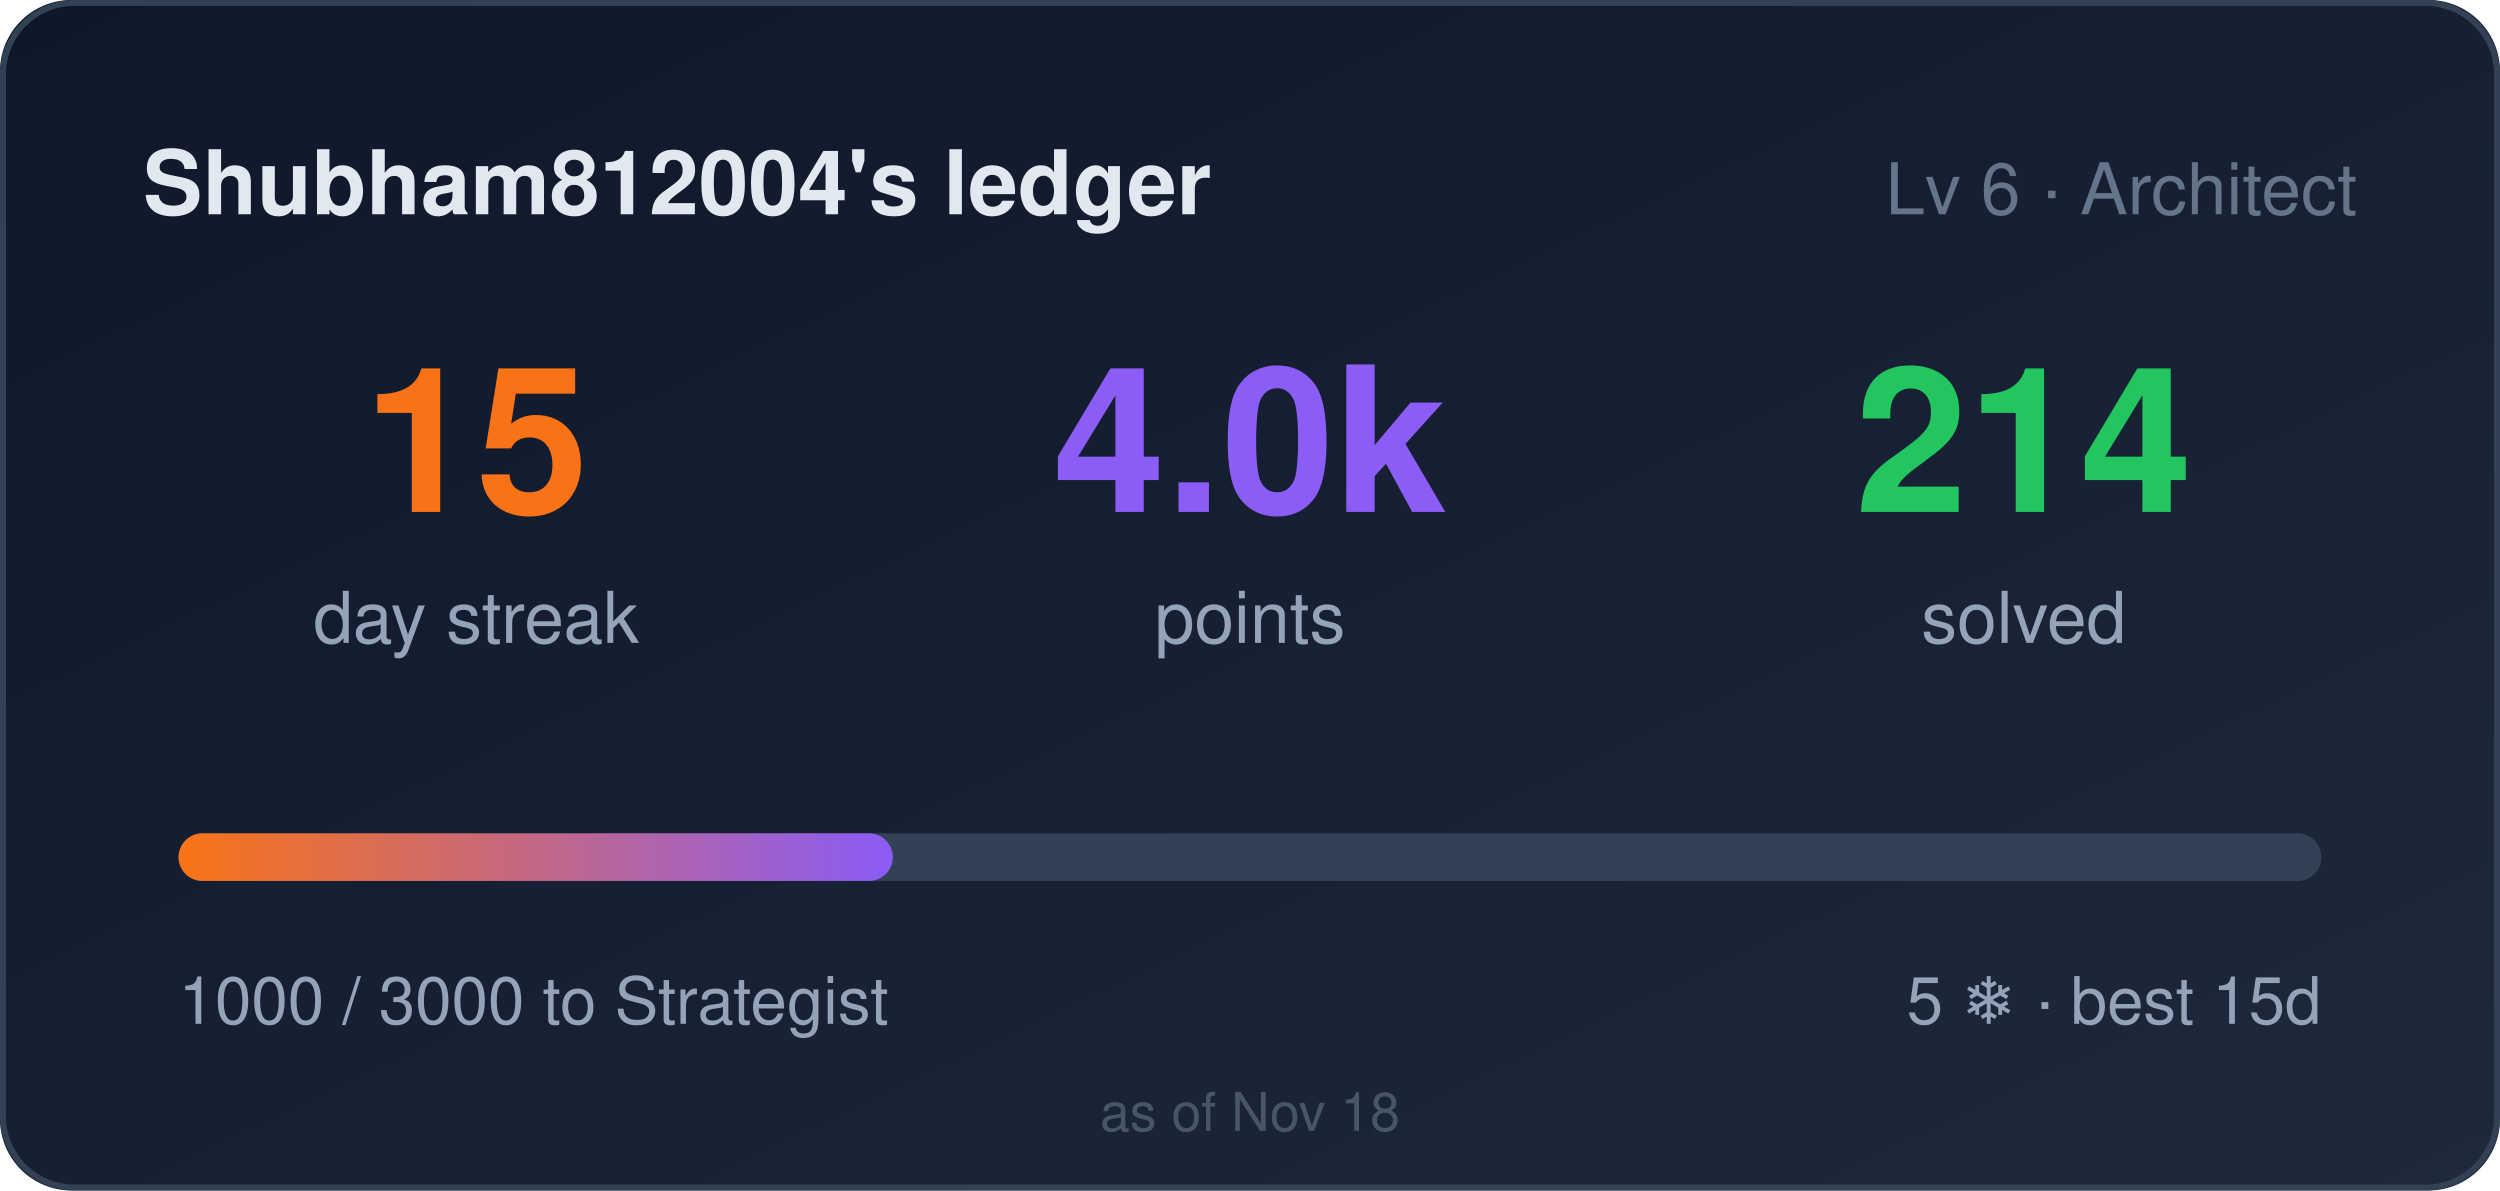
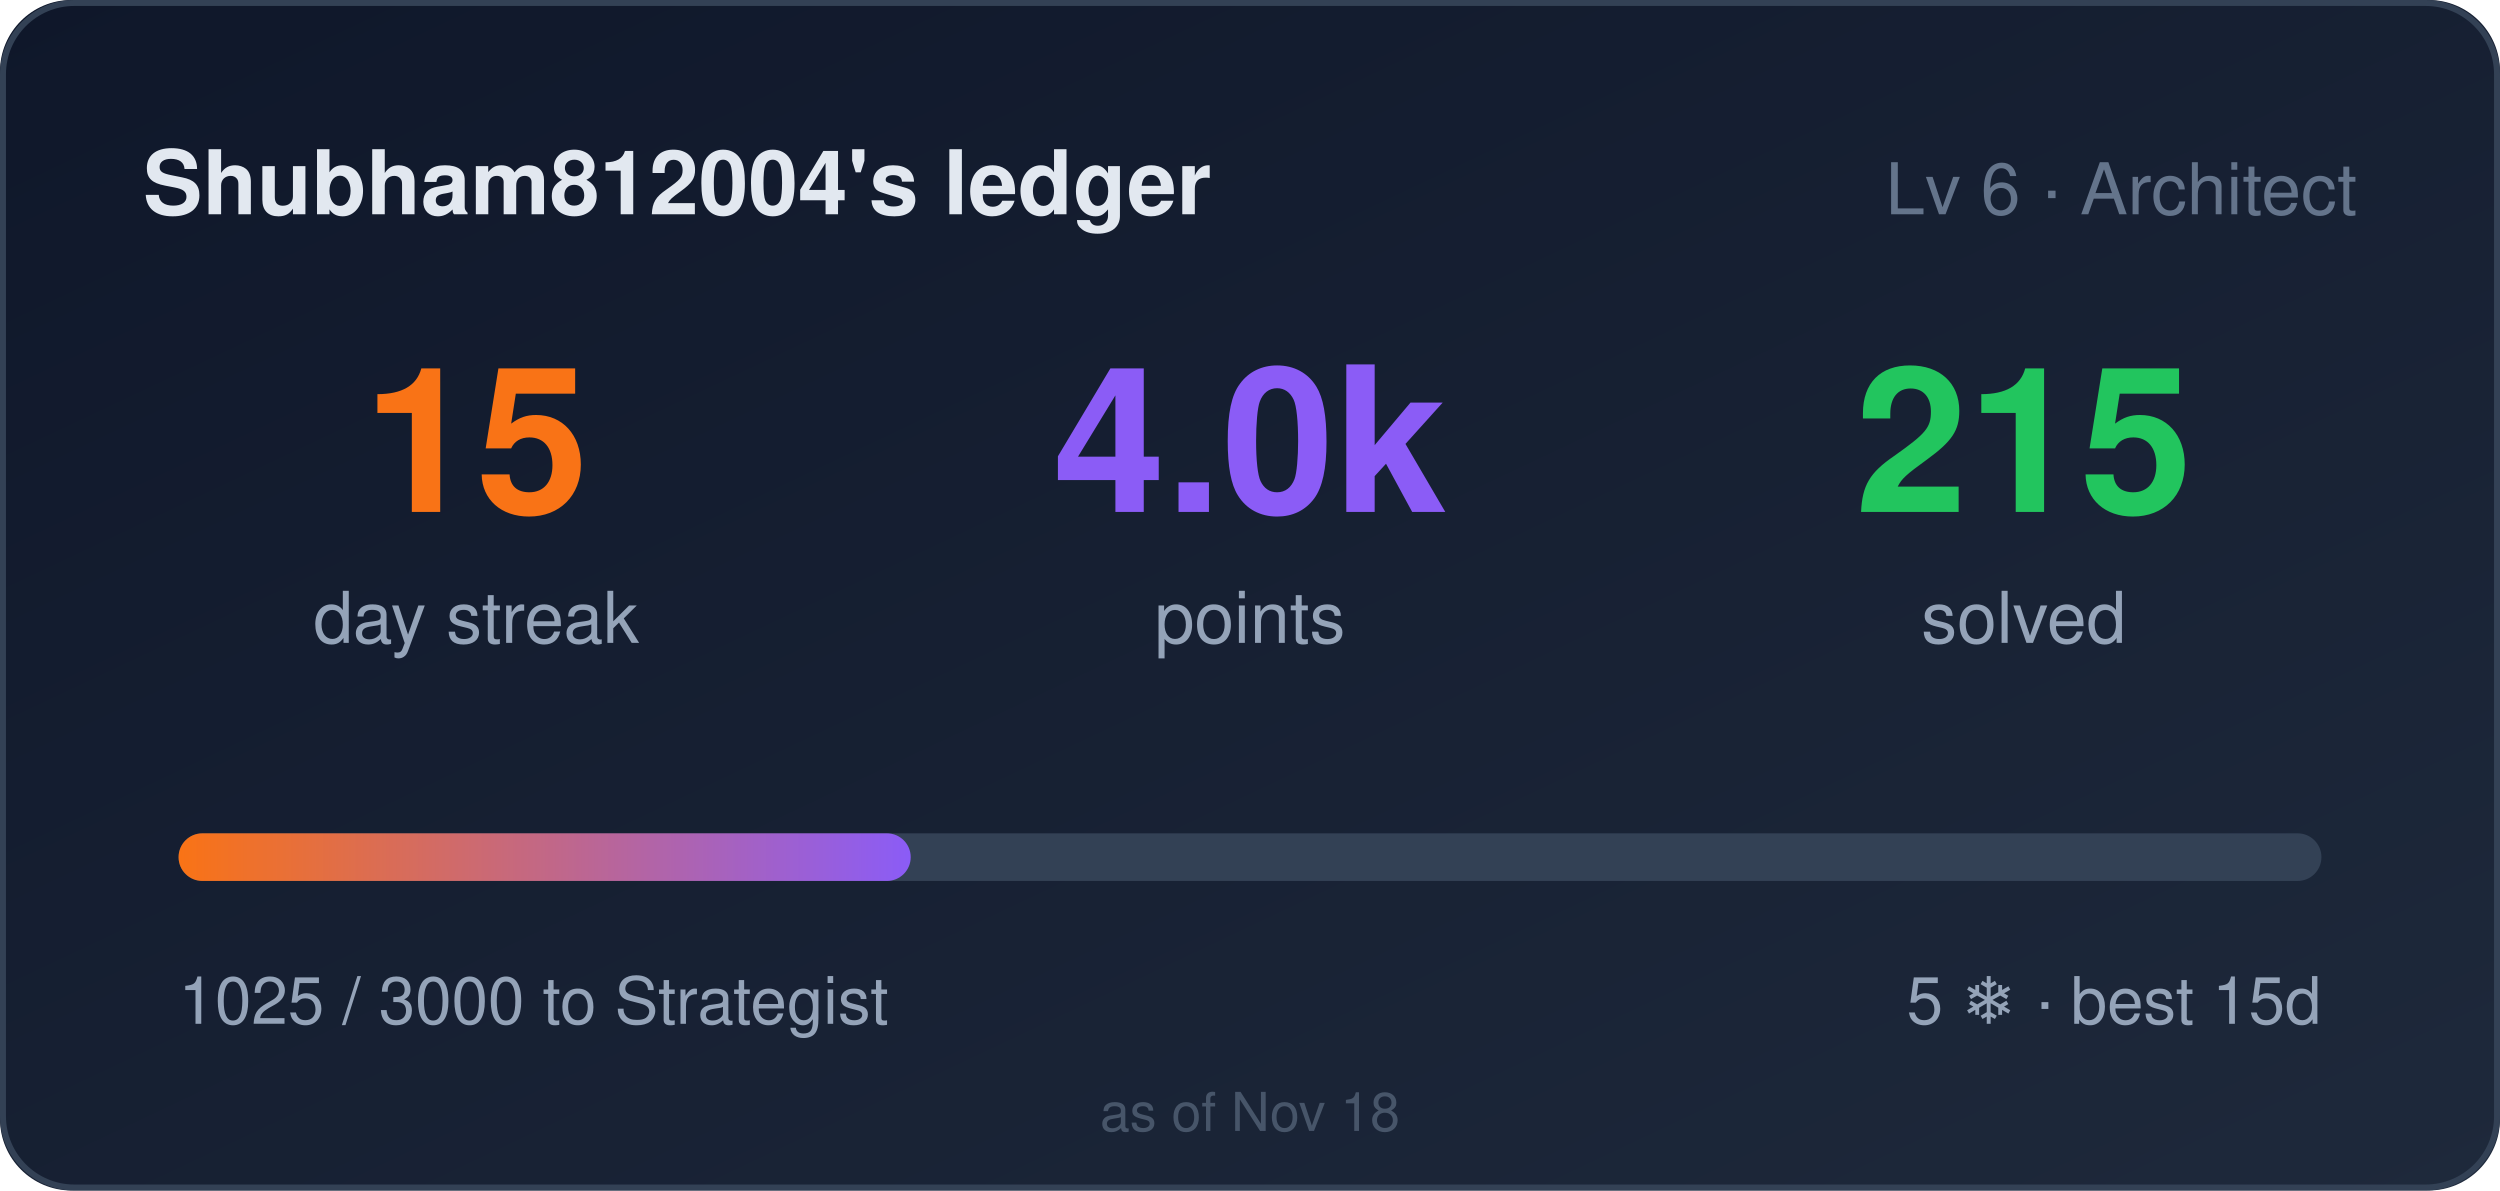
- <svg xmlns="http://www.w3.org/2000/svg" width="420" height="200" role="img" aria-label="Shubham812004's ledger: 15 day streak, 4000 points">
+ <svg xmlns="http://www.w3.org/2000/svg" width="420" height="200" role="img" aria-label="Shubham812004's ledger: 15 day streak, 4025 points">
  <style>
    .bar,.n{transform-box:fill-box}
    .bar{transform-origin:left center}
    @media (prefers-reduced-motion: no-preference){
      .bar{animation:cl-grow .9s cubic-bezier(.22,1,.36,1) both}
      .n{animation:cl-rise .5s ease-out both}
      .n2{animation-delay:.08s}
      .n3{animation-delay:.16s}
    }
    @keyframes cl-grow{from{transform:scaleX(0)}to{transform:scaleX(1)}}
    @keyframes cl-rise{from{opacity:0;transform:translateY(6px)}to{opacity:1;transform:none}}
  </style>
  <defs>
    <linearGradient id="bg" x1="0" y1="0" x2="1" y2="1">
      <stop offset="0" stop-color="#0f172a" />
      <stop offset="1" stop-color="#1e293b" />
    </linearGradient>
    <linearGradient id="bar" x1="0" y1="0" x2="1" y2="0">
      <stop offset="0" stop-color="#f97316" />
      <stop offset="1" stop-color="#8b5cf6" />
    </linearGradient>
  </defs>
  <rect width="420" height="200" rx="12" fill="url(#bg)" />
  <rect x="0.5" y="0.5" width="419" height="199" rx="12" fill="none" stroke="#334155" />
  <text x="24" y="36" fill="#e2e8f0" font-size="15" font-weight="600" font-family="Segoe UI,Helvetica,Arial,sans-serif">Shubham812004's ledger</text>
  <text x="396" y="36" fill="#64748b" font-size="12" text-anchor="end" font-family="Segoe UI,Helvetica,Arial,sans-serif">Lv 6 · Architect</text>
  <g font-family="Segoe UI,Helvetica,Arial,sans-serif">
    <text class="n n1" x="80" y="86" fill="#f97316" font-size="34" font-weight="700" text-anchor="middle">15</text>
    <text x="80" y="108" fill="#94a3b8" font-size="12" text-anchor="middle">day streak</text>
    <text class="n n2" x="210" y="86" fill="#8b5cf6" font-size="34" font-weight="700" text-anchor="middle">4.0k</text>
    <text x="210" y="108" fill="#94a3b8" font-size="12" text-anchor="middle">points</text>
-     <text class="n n3" x="340" y="86" fill="#22c55e" font-size="34" font-weight="700" text-anchor="middle">214</text>
+     <text class="n n3" x="340" y="86" fill="#22c55e" font-size="34" font-weight="700" text-anchor="middle">215</text>
    <text x="340" y="108" fill="#94a3b8" font-size="12" text-anchor="middle">solved</text>
  </g>
  <rect x="30" y="140" width="360" height="8" rx="4" fill="#334155" />
-   <rect class="bar" x="30" y="140" width="120" height="8" rx="4" fill="url(#bar)" />
-   <text x="30" y="172" fill="#94a3b8" font-size="11" font-family="Segoe UI,Helvetica,Arial,sans-serif">1000 / 3000 to Strategist</text>
+   <rect class="bar" x="30" y="140" width="123" height="8" rx="4" fill="url(#bar)" />
+   <text x="30" y="172" fill="#94a3b8" font-size="11" font-family="Segoe UI,Helvetica,Arial,sans-serif">1025 / 3000 to Strategist</text>
  <text x="390" y="172" fill="#94a3b8" font-size="11" text-anchor="end" font-family="Segoe UI,Helvetica,Arial,sans-serif">5 ❄ · best 15d</text>
  <text x="210" y="190" fill="#475569" font-size="9" text-anchor="middle" font-family="Segoe UI,Helvetica,Arial,sans-serif">as of Nov 18</text>
</svg>
